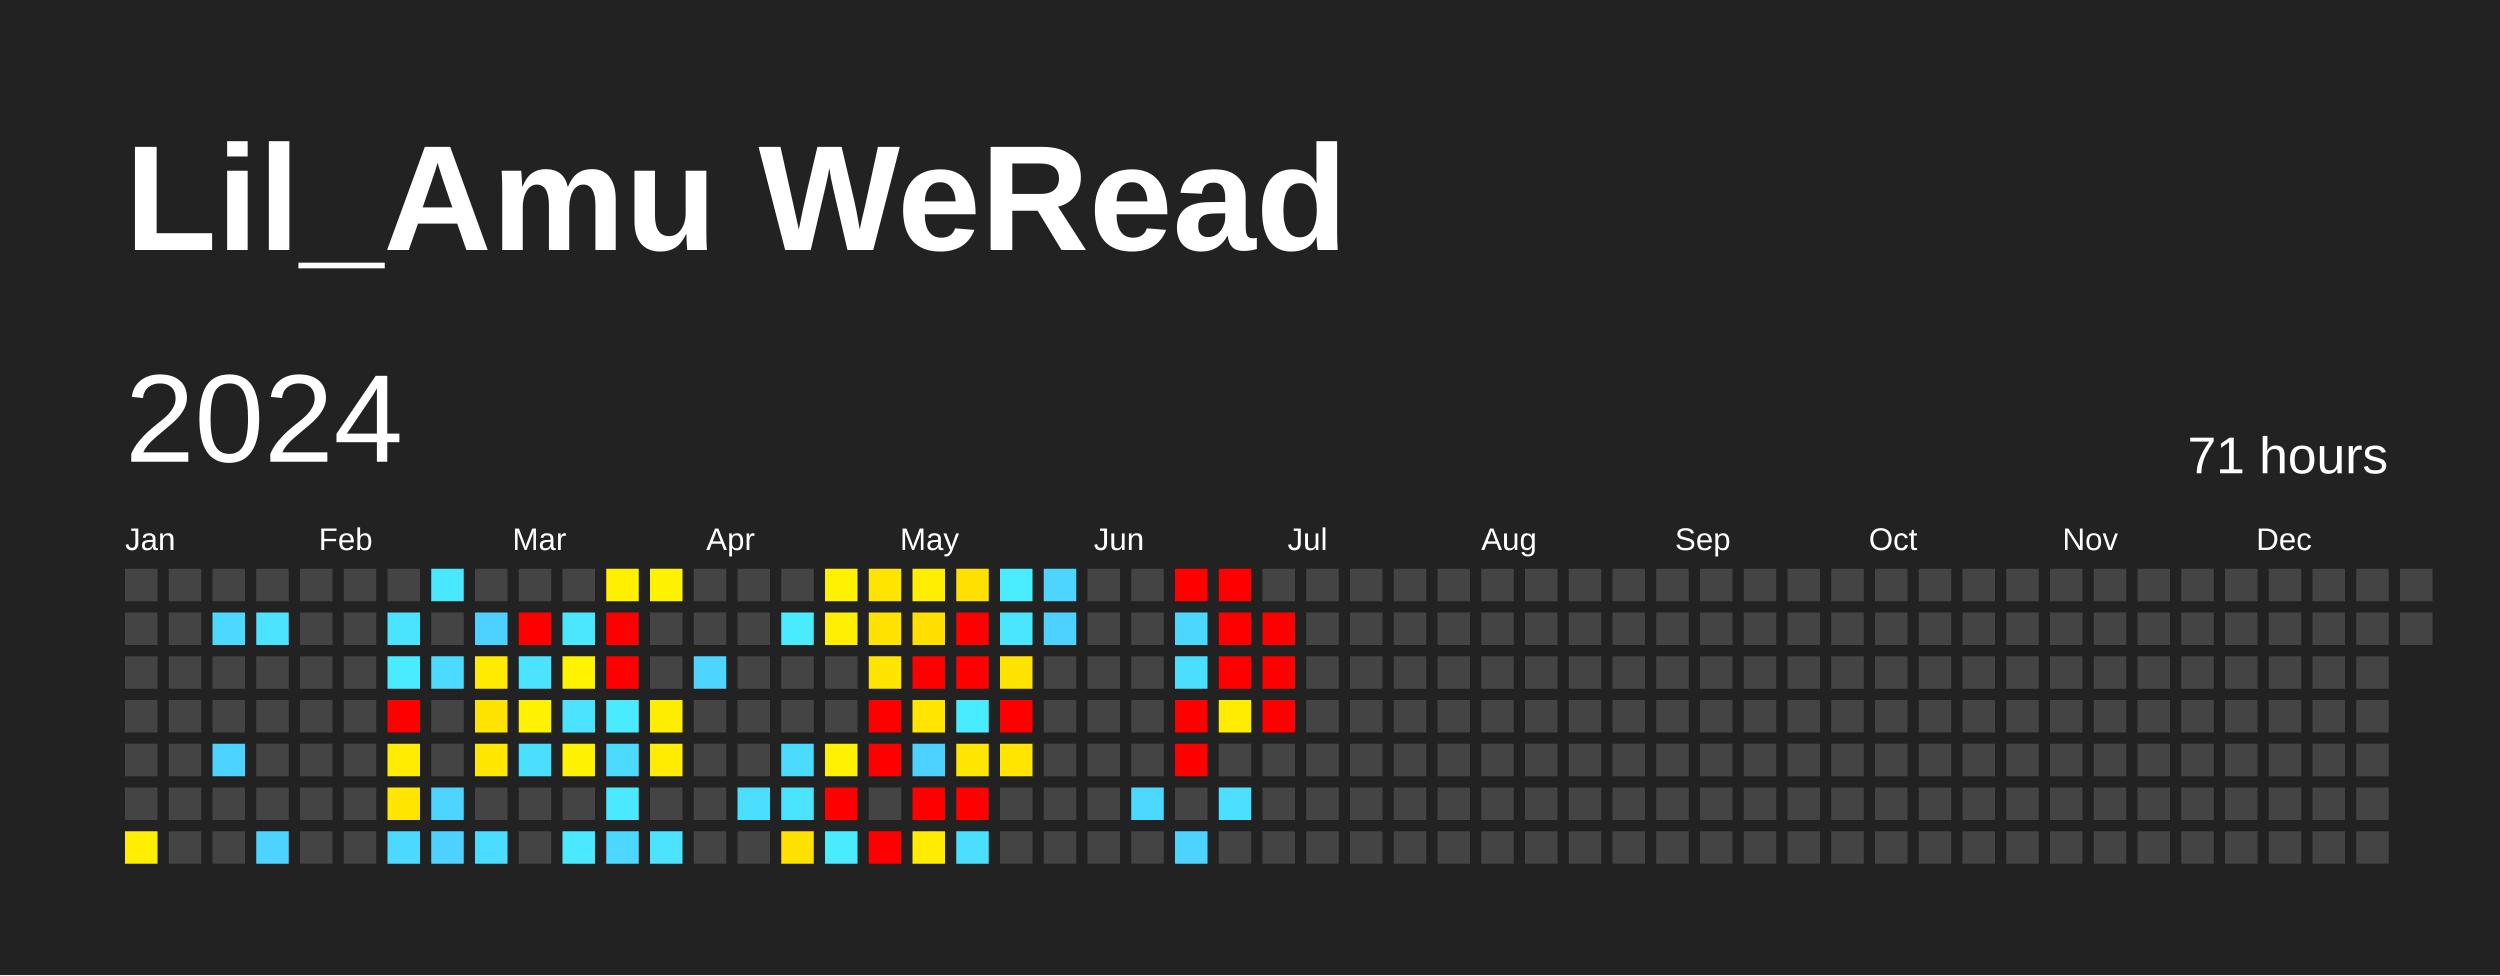
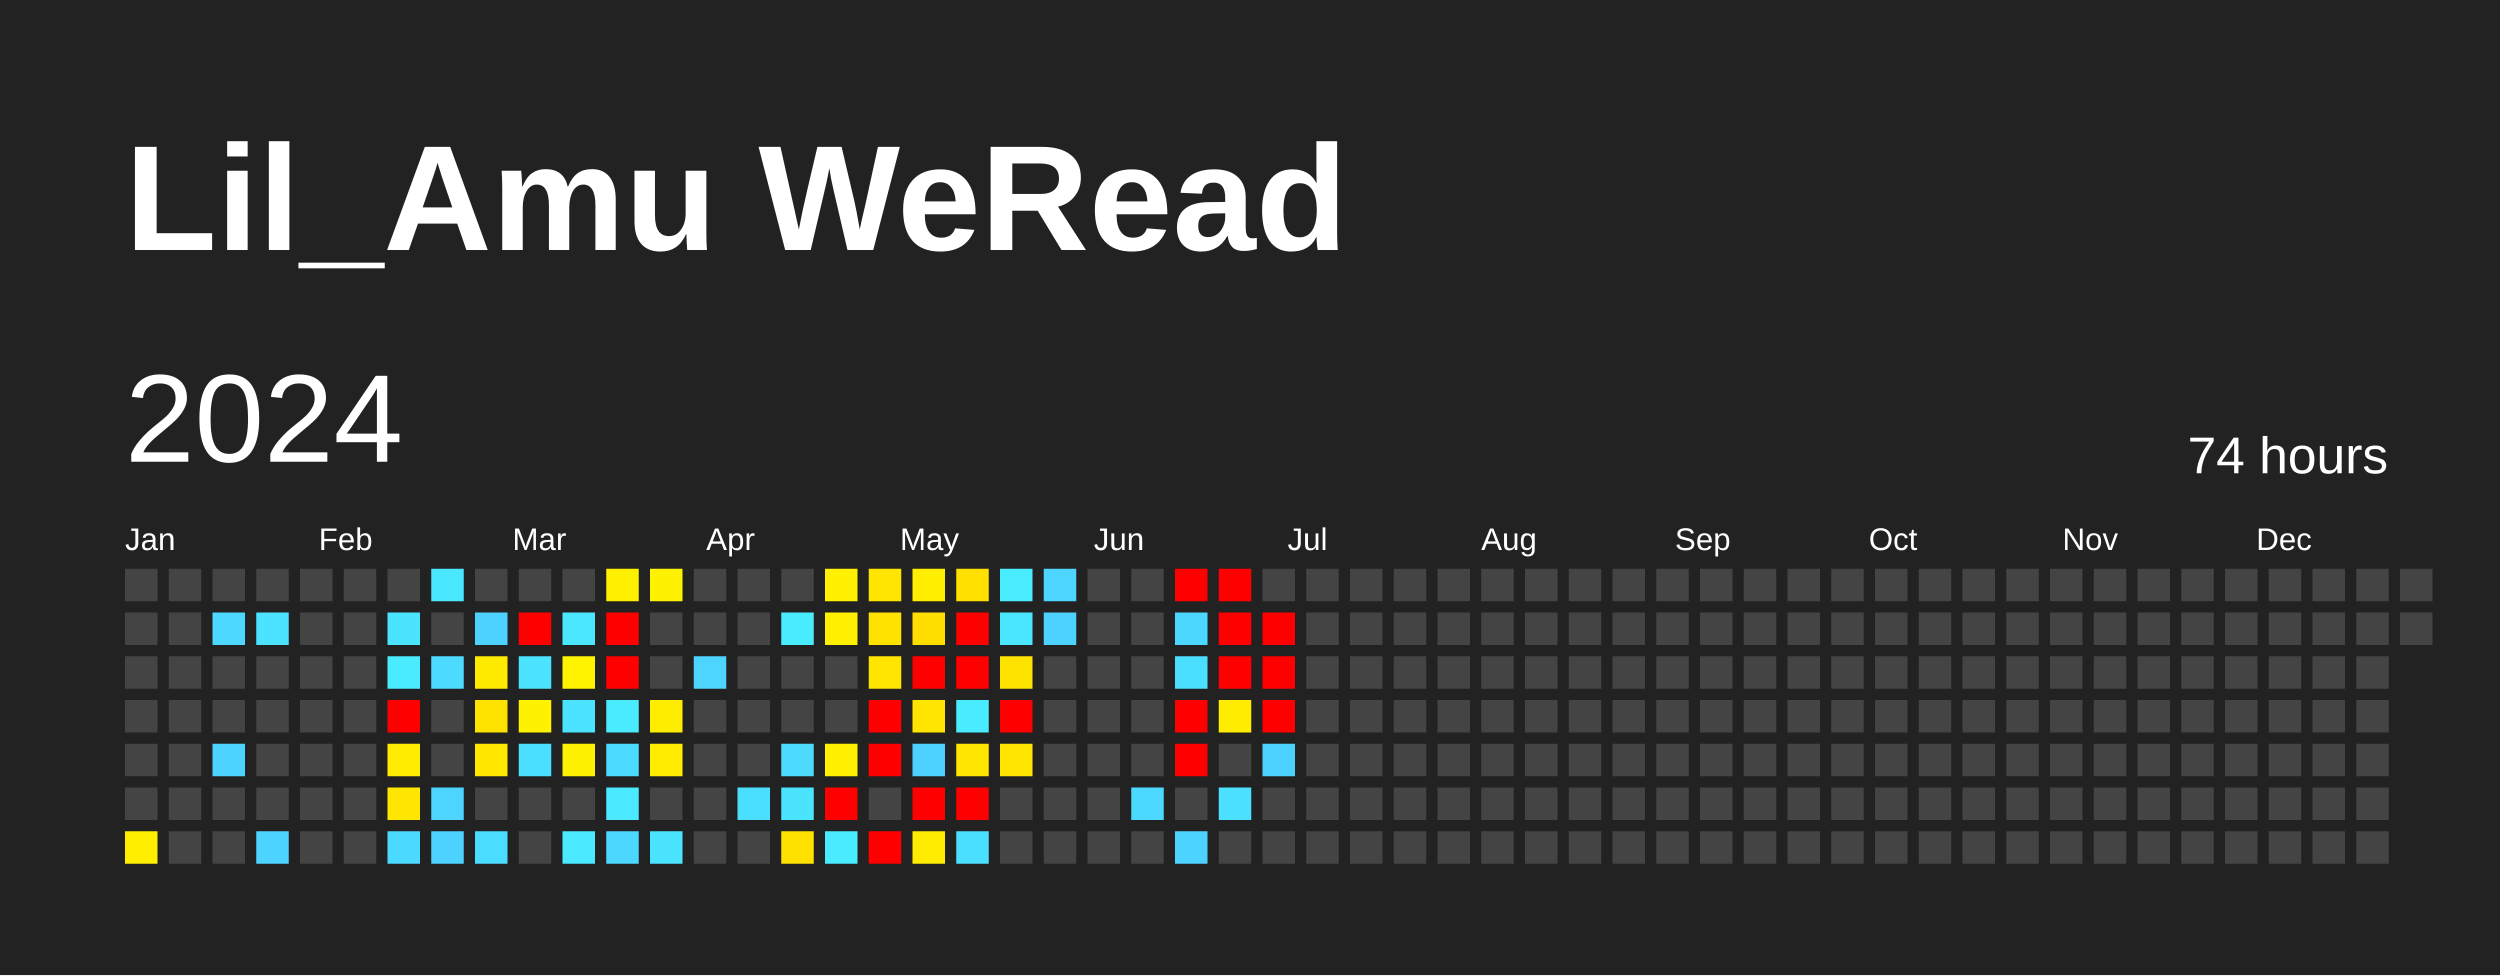
<svg xmlns="http://www.w3.org/2000/svg" baseProfile="full" height="78mm" version="1.1" viewBox="0,0,200,78" width="200mm">
  <defs />
  <rect fill="#222222" height="78" width="200" x="0" y="0" />
  <text fill="#FFFFFF" style="font-size:12px; font-family:Arial; font-weight:bold;" x="10" y="20">Lil_Amu WeRead</text>
  <text dominant-baseline="hanging" fill="#FFFFFF" style="font-size:10.0px; font-family:Arial;" x="10" y="30">2024</text>
-   <text dominant-baseline="hanging" fill="#FFFFFF" style="font-size:4.125px; font-family:Arial;" x="175" y="35">71 hours</text>
+   <text dominant-baseline="hanging" fill="#FFFFFF" style="font-size:4.125px; font-family:Arial;" x="175" y="35">74 hours</text>
  <text fill="#FFFFFF" style="font-size:2.5px; font-family:Arial" x="10.0" y="44">Jan</text>
  <text fill="#FFFFFF" style="font-size:2.5px; font-family:Arial" x="25.5" y="44">Feb</text>
  <text fill="#FFFFFF" style="font-size:2.5px; font-family:Arial" x="41.0" y="44">Mar</text>
  <text fill="#FFFFFF" style="font-size:2.5px; font-family:Arial" x="56.5" y="44">Apr</text>
  <text fill="#FFFFFF" style="font-size:2.5px; font-family:Arial" x="72.0" y="44">May</text>
  <text fill="#FFFFFF" style="font-size:2.5px; font-family:Arial" x="87.5" y="44">Jun</text>
  <text fill="#FFFFFF" style="font-size:2.5px; font-family:Arial" x="103.0" y="44">Jul</text>
  <text fill="#FFFFFF" style="font-size:2.5px; font-family:Arial" x="118.5" y="44">Aug</text>
  <text fill="#FFFFFF" style="font-size:2.5px; font-family:Arial" x="134.0" y="44">Sep</text>
  <text fill="#FFFFFF" style="font-size:2.5px; font-family:Arial" x="149.5" y="44">Oct</text>
  <text fill="#FFFFFF" style="font-size:2.5px; font-family:Arial" x="165.0" y="44">Nov</text>
  <text fill="#FFFFFF" style="font-size:2.5px; font-family:Arial" x="180.5" y="44">Dec</text>
  <rect fill="#444444" height="2.6" width="2.6" x="10.0" y="45.5" />
  <rect fill="#444444" height="2.6" width="2.6" x="10.0" y="49.0" />
  <rect fill="#444444" height="2.6" width="2.6" x="10.0" y="52.5" />
  <rect fill="#444444" height="2.6" width="2.6" x="10.0" y="56.0" />
  <rect fill="#444444" height="2.6" width="2.6" x="10.0" y="59.5" />
  <rect fill="#444444" height="2.6" width="2.6" x="10.0" y="63.0" />
  <rect fill="#ffee00" height="2.6" width="2.6" x="10.0" y="66.5" />
  <rect fill="#444444" height="2.6" width="2.6" x="13.5" y="45.5" />
  <rect fill="#444444" height="2.6" width="2.6" x="13.5" y="49.0" />
  <rect fill="#444444" height="2.6" width="2.6" x="13.5" y="52.5" />
  <rect fill="#444444" height="2.6" width="2.6" x="13.5" y="56.0" />
  <rect fill="#444444" height="2.6" width="2.6" x="13.5" y="59.5" />
  <rect fill="#444444" height="2.6" width="2.6" x="13.5" y="63.0" />
  <rect fill="#444444" height="2.6" width="2.6" x="13.5" y="66.5" />
  <rect fill="#444444" height="2.6" width="2.6" x="17.0" y="45.5" />
  <rect fill="#4cd8ff" height="2.6" width="2.6" x="17.0" y="49.0" />
  <rect fill="#444444" height="2.6" width="2.6" x="17.0" y="52.5" />
  <rect fill="#444444" height="2.6" width="2.6" x="17.0" y="56.0" />
  <rect fill="#4dd3ff" height="2.6" width="2.6" x="17.0" y="59.5" />
  <rect fill="#444444" height="2.6" width="2.6" x="17.0" y="63.0" />
  <rect fill="#444444" height="2.6" width="2.6" x="17.0" y="66.5" />
  <rect fill="#444444" height="2.6" width="2.6" x="20.5" y="45.5" />
  <rect fill="#4be3ff" height="2.6" width="2.6" x="20.5" y="49.0" />
  <rect fill="#444444" height="2.6" width="2.6" x="20.5" y="52.5" />
  <rect fill="#444444" height="2.6" width="2.6" x="20.5" y="56.0" />
  <rect fill="#444444" height="2.6" width="2.6" x="20.5" y="59.5" />
  <rect fill="#444444" height="2.6" width="2.6" x="20.5" y="63.0" />
  <rect fill="#4dd3ff" height="2.6" width="2.6" x="20.5" y="66.5" />
  <rect fill="#444444" height="2.6" width="2.6" x="24.0" y="45.5" />
  <rect fill="#444444" height="2.6" width="2.6" x="24.0" y="49.0" />
  <rect fill="#444444" height="2.6" width="2.6" x="24.0" y="52.5" />
  <rect fill="#444444" height="2.6" width="2.6" x="24.0" y="56.0" />
  <rect fill="#444444" height="2.6" width="2.6" x="24.0" y="59.5" />
  <rect fill="#444444" height="2.6" width="2.6" x="24.0" y="63.0" />
  <rect fill="#444444" height="2.6" width="2.6" x="24.0" y="66.5" />
  <rect fill="#444444" height="2.6" width="2.6" x="27.5" y="45.5" />
  <rect fill="#444444" height="2.6" width="2.6" x="27.5" y="49.0" />
  <rect fill="#444444" height="2.6" width="2.6" x="27.5" y="52.5" />
  <rect fill="#444444" height="2.6" width="2.6" x="27.5" y="56.0" />
  <rect fill="#444444" height="2.6" width="2.6" x="27.5" y="59.5" />
  <rect fill="#444444" height="2.6" width="2.6" x="27.5" y="63.0" />
  <rect fill="#444444" height="2.6" width="2.6" x="27.5" y="66.5" />
  <rect fill="#444444" height="2.6" width="2.6" x="31.0" y="45.5" />
  <rect fill="#4be4ff" height="2.6" width="2.6" x="31.0" y="49.0" />
  <rect fill="#4aebff" height="2.6" width="2.6" x="31.0" y="52.5" />
  <rect fill="red" height="2.6" width="2.6" x="31.0" y="56.0" />
  <rect fill="#ffec00" height="2.6" width="2.6" x="31.0" y="59.5" />
  <rect fill="#ffe600" height="2.6" width="2.6" x="31.0" y="63.0" />
  <rect fill="#4cd9ff" height="2.6" width="2.6" x="31.0" y="66.5" />
  <rect fill="#4ae8ff" height="2.6" width="2.6" x="34.5" y="45.5" />
  <rect fill="#444444" height="2.6" width="2.6" x="34.5" y="49.0" />
  <rect fill="#4cdbff" height="2.6" width="2.6" x="34.5" y="52.5" />
  <rect fill="#444444" height="2.6" width="2.6" x="34.5" y="56.0" />
  <rect fill="#444444" height="2.6" width="2.6" x="34.5" y="59.5" />
  <rect fill="#4dd4ff" height="2.6" width="2.6" x="34.5" y="63.0" />
  <rect fill="#4dd2ff" height="2.6" width="2.6" x="34.5" y="66.5" />
  <rect fill="#444444" height="2.6" width="2.6" x="38.0" y="45.5" />
  <rect fill="#4dd2ff" height="2.6" width="2.6" x="38.0" y="49.0" />
  <rect fill="#ffeb00" height="2.6" width="2.6" x="38.0" y="52.5" />
  <rect fill="#ffe300" height="2.6" width="2.6" x="38.0" y="56.0" />
  <rect fill="#ffe700" height="2.6" width="2.6" x="38.0" y="59.5" />
  <rect fill="#444444" height="2.6" width="2.6" x="38.0" y="63.0" />
  <rect fill="#4bddff" height="2.6" width="2.6" x="38.0" y="66.5" />
  <rect fill="#444444" height="2.6" width="2.6" x="41.5" y="45.5" />
  <rect fill="red" height="2.6" width="2.6" x="41.5" y="49.0" />
  <rect fill="#4be3ff" height="2.6" width="2.6" x="41.5" y="52.5" />
  <rect fill="#fff200" height="2.6" width="2.6" x="41.5" y="56.0" />
  <rect fill="#4bdfff" height="2.6" width="2.6" x="41.5" y="59.5" />
  <rect fill="#444444" height="2.6" width="2.6" x="41.5" y="63.0" />
  <rect fill="#444444" height="2.6" width="2.6" x="41.5" y="66.5" />
  <rect fill="#444444" height="2.6" width="2.6" x="45.0" y="45.5" />
  <rect fill="#4ae7ff" height="2.6" width="2.6" x="45.0" y="49.0" />
  <rect fill="#fff300" height="2.6" width="2.6" x="45.0" y="52.5" />
  <rect fill="#4be3ff" height="2.6" width="2.6" x="45.0" y="56.0" />
  <rect fill="#fff200" height="2.6" width="2.6" x="45.0" y="59.5" />
  <rect fill="#444444" height="2.6" width="2.6" x="45.0" y="63.0" />
  <rect fill="#4ae9ff" height="2.6" width="2.6" x="45.0" y="66.5" />
  <rect fill="#fff000" height="2.6" width="2.6" x="48.5" y="45.5" />
  <rect fill="red" height="2.6" width="2.6" x="48.5" y="49.0" />
  <rect fill="red" height="2.6" width="2.6" x="48.5" y="52.5" />
  <rect fill="#4aeaff" height="2.6" width="2.6" x="48.5" y="56.0" />
  <rect fill="#4cdaff" height="2.6" width="2.6" x="48.5" y="59.5" />
  <rect fill="#4ae9ff" height="2.6" width="2.6" x="48.5" y="63.0" />
  <rect fill="#4cd7ff" height="2.6" width="2.6" x="48.5" y="66.5" />
  <rect fill="#fff200" height="2.6" width="2.6" x="52.0" y="45.5" />
  <rect fill="#444444" height="2.6" width="2.6" x="52.0" y="49.0" />
  <rect fill="#444444" height="2.6" width="2.6" x="52.0" y="52.5" />
  <rect fill="#ffed00" height="2.6" width="2.6" x="52.0" y="56.0" />
  <rect fill="#ffec00" height="2.6" width="2.6" x="52.0" y="59.5" />
  <rect fill="#444444" height="2.6" width="2.6" x="52.0" y="63.0" />
  <rect fill="#4be4ff" height="2.6" width="2.6" x="52.0" y="66.5" />
  <rect fill="#444444" height="2.6" width="2.6" x="55.5" y="45.5" />
  <rect fill="#444444" height="2.6" width="2.6" x="55.5" y="49.0" />
  <rect fill="#4dd4ff" height="2.6" width="2.6" x="55.5" y="52.5" />
  <rect fill="#444444" height="2.6" width="2.6" x="55.5" y="56.0" />
  <rect fill="#444444" height="2.6" width="2.6" x="55.5" y="59.5" />
  <rect fill="#444444" height="2.6" width="2.6" x="55.5" y="63.0" />
  <rect fill="#444444" height="2.6" width="2.6" x="55.5" y="66.5" />
  <rect fill="#444444" height="2.6" width="2.6" x="59.0" y="45.5" />
  <rect fill="#444444" height="2.6" width="2.6" x="59.0" y="49.0" />
  <rect fill="#444444" height="2.6" width="2.6" x="59.0" y="52.5" />
  <rect fill="#444444" height="2.6" width="2.6" x="59.0" y="56.0" />
  <rect fill="#444444" height="2.6" width="2.6" x="59.0" y="59.5" />
  <rect fill="#4bdfff" height="2.6" width="2.6" x="59.0" y="63.0" />
  <rect fill="#444444" height="2.6" width="2.6" x="59.0" y="66.5" />
  <rect fill="#444444" height="2.6" width="2.6" x="62.5" y="45.5" />
  <rect fill="#49ecff" height="2.6" width="2.6" x="62.5" y="49.0" />
  <rect fill="#444444" height="2.6" width="2.6" x="62.5" y="52.5" />
  <rect fill="#444444" height="2.6" width="2.6" x="62.5" y="56.0" />
  <rect fill="#4cdaff" height="2.6" width="2.6" x="62.5" y="59.5" />
  <rect fill="#4be4ff" height="2.6" width="2.6" x="62.5" y="63.0" />
  <rect fill="#ffe100" height="2.6" width="2.6" x="62.5" y="66.5" />
  <rect fill="#fff100" height="2.6" width="2.6" x="66.0" y="45.5" />
  <rect fill="#ffef00" height="2.6" width="2.6" x="66.0" y="49.0" />
  <rect fill="#444444" height="2.6" width="2.6" x="66.0" y="52.5" />
  <rect fill="#444444" height="2.6" width="2.6" x="66.0" y="56.0" />
  <rect fill="#fff100" height="2.6" width="2.6" x="66.0" y="59.5" />
  <rect fill="red" height="2.6" width="2.6" x="66.0" y="63.0" />
  <rect fill="#49ecff" height="2.6" width="2.6" x="66.0" y="66.5" />
  <rect fill="#ffe400" height="2.6" width="2.6" x="69.5" y="45.5" />
  <rect fill="#ffe200" height="2.6" width="2.6" x="69.5" y="49.0" />
  <rect fill="#ffe400" height="2.6" width="2.6" x="69.5" y="52.5" />
  <rect fill="red" height="2.6" width="2.6" x="69.5" y="56.0" />
  <rect fill="red" height="2.6" width="2.6" x="69.5" y="59.5" />
  <rect fill="#444444" height="2.6" width="2.6" x="69.5" y="63.0" />
  <rect fill="red" height="2.6" width="2.6" x="69.5" y="66.5" />
  <rect fill="#ffee00" height="2.6" width="2.6" x="73.0" y="45.5" />
  <rect fill="#ffde00" height="2.6" width="2.6" x="73.0" y="49.0" />
  <rect fill="red" height="2.6" width="2.6" x="73.0" y="52.5" />
  <rect fill="#ffe500" height="2.6" width="2.6" x="73.0" y="56.0" />
  <rect fill="#4dd2ff" height="2.6" width="2.6" x="73.0" y="59.5" />
  <rect fill="red" height="2.6" width="2.6" x="73.0" y="63.0" />
  <rect fill="#ffec00" height="2.6" width="2.6" x="73.0" y="66.5" />
  <rect fill="#ffe000" height="2.6" width="2.6" x="76.5" y="45.5" />
  <rect fill="red" height="2.6" width="2.6" x="76.5" y="49.0" />
  <rect fill="red" height="2.6" width="2.6" x="76.5" y="52.5" />
  <rect fill="#49ecff" height="2.6" width="2.6" x="76.5" y="56.0" />
  <rect fill="#ffe600" height="2.6" width="2.6" x="76.5" y="59.5" />
  <rect fill="red" height="2.6" width="2.6" x="76.5" y="63.0" />
  <rect fill="#4bdfff" height="2.6" width="2.6" x="76.5" y="66.5" />
  <rect fill="#4aecff" height="2.6" width="2.6" x="80.0" y="45.5" />
  <rect fill="#4ae6ff" height="2.6" width="2.6" x="80.0" y="49.0" />
  <rect fill="#ffe300" height="2.6" width="2.6" x="80.0" y="52.5" />
  <rect fill="red" height="2.6" width="2.6" x="80.0" y="56.0" />
  <rect fill="#ffe500" height="2.6" width="2.6" x="80.0" y="59.5" />
  <rect fill="#444444" height="2.6" width="2.6" x="80.0" y="63.0" />
  <rect fill="#444444" height="2.6" width="2.6" x="80.0" y="66.5" />
  <rect fill="#4dd5ff" height="2.6" width="2.6" x="83.5" y="45.5" />
  <rect fill="#4dd2ff" height="2.6" width="2.6" x="83.5" y="49.0" />
  <rect fill="#444444" height="2.6" width="2.6" x="83.5" y="52.5" />
  <rect fill="#444444" height="2.6" width="2.6" x="83.5" y="56.0" />
  <rect fill="#444444" height="2.6" width="2.6" x="83.5" y="59.5" />
  <rect fill="#444444" height="2.6" width="2.6" x="83.5" y="63.0" />
  <rect fill="#444444" height="2.6" width="2.6" x="83.5" y="66.5" />
  <rect fill="#444444" height="2.6" width="2.6" x="87.0" y="45.5" />
  <rect fill="#444444" height="2.6" width="2.6" x="87.0" y="49.0" />
  <rect fill="#444444" height="2.6" width="2.6" x="87.0" y="52.5" />
  <rect fill="#444444" height="2.6" width="2.6" x="87.0" y="56.0" />
  <rect fill="#444444" height="2.6" width="2.6" x="87.0" y="59.5" />
  <rect fill="#444444" height="2.6" width="2.6" x="87.0" y="63.0" />
  <rect fill="#444444" height="2.6" width="2.6" x="87.0" y="66.5" />
  <rect fill="#444444" height="2.6" width="2.6" x="90.5" y="45.5" />
  <rect fill="#444444" height="2.6" width="2.6" x="90.5" y="49.0" />
  <rect fill="#444444" height="2.6" width="2.6" x="90.5" y="52.5" />
  <rect fill="#444444" height="2.6" width="2.6" x="90.5" y="56.0" />
  <rect fill="#444444" height="2.6" width="2.6" x="90.5" y="59.5" />
  <rect fill="#4cd9ff" height="2.6" width="2.6" x="90.5" y="63.0" />
  <rect fill="#444444" height="2.6" width="2.6" x="90.5" y="66.5" />
  <rect fill="red" height="2.6" width="2.6" x="94.0" y="45.5" />
  <rect fill="#4cd7ff" height="2.6" width="2.6" x="94.0" y="49.0" />
  <rect fill="#4bdfff" height="2.6" width="2.6" x="94.0" y="52.5" />
  <rect fill="red" height="2.6" width="2.6" x="94.0" y="56.0" />
  <rect fill="red" height="2.6" width="2.6" x="94.0" y="59.5" />
  <rect fill="#444444" height="2.6" width="2.6" x="94.0" y="63.0" />
  <rect fill="#4dd3ff" height="2.6" width="2.6" x="94.0" y="66.5" />
  <rect fill="red" height="2.6" width="2.6" x="97.5" y="45.5" />
  <rect fill="red" height="2.6" width="2.6" x="97.5" y="49.0" />
  <rect fill="red" height="2.6" width="2.6" x="97.5" y="52.5" />
  <rect fill="#ffec00" height="2.6" width="2.6" x="97.5" y="56.0" />
  <rect fill="#444444" height="2.6" width="2.6" x="97.5" y="59.5" />
  <rect fill="#4be0ff" height="2.6" width="2.6" x="97.5" y="63.0" />
  <rect fill="#444444" height="2.6" width="2.6" x="97.5" y="66.5" />
  <rect fill="#444444" height="2.6" width="2.6" x="101.0" y="45.5" />
  <rect fill="red" height="2.6" width="2.6" x="101.0" y="49.0" />
  <rect fill="red" height="2.6" width="2.6" x="101.0" y="52.5" />
  <rect fill="red" height="2.6" width="2.6" x="101.0" y="56.0" />
-   <rect fill="#444444" height="2.6" width="2.6" x="101.0" y="59.5" />
+   <rect fill="#4dd2ff" height="2.6" width="2.6" x="101.0" y="59.5" />
  <rect fill="#444444" height="2.6" width="2.6" x="101.0" y="63.0" />
  <rect fill="#444444" height="2.6" width="2.6" x="101.0" y="66.5" />
  <rect fill="#444444" height="2.6" width="2.6" x="104.5" y="45.5" />
  <rect fill="#444444" height="2.6" width="2.6" x="104.5" y="49.0" />
  <rect fill="#444444" height="2.6" width="2.6" x="104.5" y="52.5" />
  <rect fill="#444444" height="2.6" width="2.6" x="104.5" y="56.0" />
  <rect fill="#444444" height="2.6" width="2.6" x="104.5" y="59.5" />
  <rect fill="#444444" height="2.6" width="2.6" x="104.5" y="63.0" />
  <rect fill="#444444" height="2.6" width="2.6" x="104.5" y="66.5" />
  <rect fill="#444444" height="2.6" width="2.6" x="108.0" y="45.5" />
  <rect fill="#444444" height="2.6" width="2.6" x="108.0" y="49.0" />
  <rect fill="#444444" height="2.6" width="2.6" x="108.0" y="52.5" />
  <rect fill="#444444" height="2.6" width="2.6" x="108.0" y="56.0" />
  <rect fill="#444444" height="2.6" width="2.6" x="108.0" y="59.5" />
  <rect fill="#444444" height="2.6" width="2.6" x="108.0" y="63.0" />
  <rect fill="#444444" height="2.6" width="2.6" x="108.0" y="66.5" />
  <rect fill="#444444" height="2.6" width="2.6" x="111.5" y="45.5" />
  <rect fill="#444444" height="2.6" width="2.6" x="111.5" y="49.0" />
  <rect fill="#444444" height="2.6" width="2.6" x="111.5" y="52.5" />
  <rect fill="#444444" height="2.6" width="2.6" x="111.5" y="56.0" />
  <rect fill="#444444" height="2.6" width="2.6" x="111.5" y="59.5" />
  <rect fill="#444444" height="2.6" width="2.6" x="111.5" y="63.0" />
  <rect fill="#444444" height="2.6" width="2.6" x="111.5" y="66.5" />
  <rect fill="#444444" height="2.6" width="2.6" x="115.0" y="45.5" />
  <rect fill="#444444" height="2.6" width="2.6" x="115.0" y="49.0" />
  <rect fill="#444444" height="2.6" width="2.6" x="115.0" y="52.5" />
  <rect fill="#444444" height="2.6" width="2.6" x="115.0" y="56.0" />
  <rect fill="#444444" height="2.6" width="2.6" x="115.0" y="59.5" />
  <rect fill="#444444" height="2.6" width="2.6" x="115.0" y="63.0" />
  <rect fill="#444444" height="2.6" width="2.6" x="115.0" y="66.5" />
  <rect fill="#444444" height="2.6" width="2.6" x="118.5" y="45.5" />
  <rect fill="#444444" height="2.6" width="2.6" x="118.5" y="49.0" />
  <rect fill="#444444" height="2.6" width="2.6" x="118.5" y="52.5" />
  <rect fill="#444444" height="2.6" width="2.6" x="118.5" y="56.0" />
  <rect fill="#444444" height="2.6" width="2.6" x="118.5" y="59.5" />
  <rect fill="#444444" height="2.6" width="2.6" x="118.5" y="63.0" />
  <rect fill="#444444" height="2.6" width="2.6" x="118.5" y="66.5" />
  <rect fill="#444444" height="2.6" width="2.6" x="122.0" y="45.5" />
  <rect fill="#444444" height="2.6" width="2.6" x="122.0" y="49.0" />
  <rect fill="#444444" height="2.6" width="2.6" x="122.0" y="52.5" />
  <rect fill="#444444" height="2.6" width="2.6" x="122.0" y="56.0" />
  <rect fill="#444444" height="2.6" width="2.6" x="122.0" y="59.5" />
  <rect fill="#444444" height="2.6" width="2.6" x="122.0" y="63.0" />
  <rect fill="#444444" height="2.6" width="2.6" x="122.0" y="66.5" />
  <rect fill="#444444" height="2.6" width="2.6" x="125.5" y="45.5" />
  <rect fill="#444444" height="2.6" width="2.6" x="125.5" y="49.0" />
  <rect fill="#444444" height="2.6" width="2.6" x="125.5" y="52.5" />
  <rect fill="#444444" height="2.6" width="2.6" x="125.5" y="56.0" />
  <rect fill="#444444" height="2.6" width="2.6" x="125.5" y="59.5" />
  <rect fill="#444444" height="2.6" width="2.6" x="125.5" y="63.0" />
  <rect fill="#444444" height="2.6" width="2.6" x="125.5" y="66.5" />
  <rect fill="#444444" height="2.6" width="2.6" x="129.0" y="45.5" />
  <rect fill="#444444" height="2.6" width="2.6" x="129.0" y="49.0" />
  <rect fill="#444444" height="2.6" width="2.6" x="129.0" y="52.5" />
  <rect fill="#444444" height="2.6" width="2.6" x="129.0" y="56.0" />
  <rect fill="#444444" height="2.6" width="2.6" x="129.0" y="59.5" />
  <rect fill="#444444" height="2.6" width="2.6" x="129.0" y="63.0" />
  <rect fill="#444444" height="2.6" width="2.6" x="129.0" y="66.5" />
  <rect fill="#444444" height="2.6" width="2.6" x="132.5" y="45.5" />
  <rect fill="#444444" height="2.6" width="2.6" x="132.5" y="49.0" />
  <rect fill="#444444" height="2.6" width="2.6" x="132.5" y="52.5" />
  <rect fill="#444444" height="2.6" width="2.6" x="132.5" y="56.0" />
  <rect fill="#444444" height="2.6" width="2.6" x="132.5" y="59.5" />
  <rect fill="#444444" height="2.6" width="2.6" x="132.5" y="63.0" />
  <rect fill="#444444" height="2.6" width="2.6" x="132.5" y="66.5" />
  <rect fill="#444444" height="2.6" width="2.6" x="136.0" y="45.5" />
  <rect fill="#444444" height="2.6" width="2.6" x="136.0" y="49.0" />
  <rect fill="#444444" height="2.6" width="2.6" x="136.0" y="52.5" />
  <rect fill="#444444" height="2.6" width="2.6" x="136.0" y="56.0" />
  <rect fill="#444444" height="2.6" width="2.6" x="136.0" y="59.5" />
  <rect fill="#444444" height="2.6" width="2.6" x="136.0" y="63.0" />
  <rect fill="#444444" height="2.6" width="2.6" x="136.0" y="66.5" />
  <rect fill="#444444" height="2.6" width="2.6" x="139.5" y="45.5" />
  <rect fill="#444444" height="2.6" width="2.6" x="139.5" y="49.0" />
  <rect fill="#444444" height="2.6" width="2.6" x="139.5" y="52.5" />
  <rect fill="#444444" height="2.6" width="2.6" x="139.5" y="56.0" />
  <rect fill="#444444" height="2.6" width="2.6" x="139.5" y="59.5" />
  <rect fill="#444444" height="2.6" width="2.6" x="139.5" y="63.0" />
  <rect fill="#444444" height="2.6" width="2.6" x="139.5" y="66.5" />
  <rect fill="#444444" height="2.6" width="2.6" x="143.0" y="45.5" />
  <rect fill="#444444" height="2.6" width="2.6" x="143.0" y="49.0" />
  <rect fill="#444444" height="2.6" width="2.6" x="143.0" y="52.5" />
  <rect fill="#444444" height="2.6" width="2.6" x="143.0" y="56.0" />
  <rect fill="#444444" height="2.6" width="2.6" x="143.0" y="59.5" />
  <rect fill="#444444" height="2.6" width="2.6" x="143.0" y="63.0" />
  <rect fill="#444444" height="2.6" width="2.6" x="143.0" y="66.5" />
  <rect fill="#444444" height="2.6" width="2.6" x="146.5" y="45.5" />
  <rect fill="#444444" height="2.6" width="2.6" x="146.5" y="49.0" />
  <rect fill="#444444" height="2.6" width="2.6" x="146.5" y="52.5" />
  <rect fill="#444444" height="2.6" width="2.6" x="146.5" y="56.0" />
  <rect fill="#444444" height="2.6" width="2.6" x="146.5" y="59.5" />
  <rect fill="#444444" height="2.6" width="2.6" x="146.5" y="63.0" />
  <rect fill="#444444" height="2.6" width="2.6" x="146.5" y="66.5" />
  <rect fill="#444444" height="2.6" width="2.6" x="150.0" y="45.5" />
  <rect fill="#444444" height="2.6" width="2.6" x="150.0" y="49.0" />
  <rect fill="#444444" height="2.6" width="2.6" x="150.0" y="52.5" />
  <rect fill="#444444" height="2.6" width="2.6" x="150.0" y="56.0" />
  <rect fill="#444444" height="2.6" width="2.6" x="150.0" y="59.5" />
  <rect fill="#444444" height="2.6" width="2.6" x="150.0" y="63.0" />
  <rect fill="#444444" height="2.6" width="2.6" x="150.0" y="66.5" />
  <rect fill="#444444" height="2.6" width="2.6" x="153.5" y="45.5" />
  <rect fill="#444444" height="2.6" width="2.6" x="153.5" y="49.0" />
  <rect fill="#444444" height="2.6" width="2.6" x="153.5" y="52.5" />
  <rect fill="#444444" height="2.6" width="2.6" x="153.5" y="56.0" />
  <rect fill="#444444" height="2.6" width="2.6" x="153.5" y="59.5" />
  <rect fill="#444444" height="2.6" width="2.6" x="153.5" y="63.0" />
  <rect fill="#444444" height="2.6" width="2.6" x="153.5" y="66.5" />
  <rect fill="#444444" height="2.6" width="2.6" x="157.0" y="45.5" />
  <rect fill="#444444" height="2.6" width="2.6" x="157.0" y="49.0" />
  <rect fill="#444444" height="2.6" width="2.6" x="157.0" y="52.5" />
  <rect fill="#444444" height="2.6" width="2.6" x="157.0" y="56.0" />
  <rect fill="#444444" height="2.6" width="2.6" x="157.0" y="59.5" />
  <rect fill="#444444" height="2.6" width="2.6" x="157.0" y="63.0" />
  <rect fill="#444444" height="2.6" width="2.6" x="157.0" y="66.5" />
  <rect fill="#444444" height="2.6" width="2.6" x="160.5" y="45.5" />
  <rect fill="#444444" height="2.6" width="2.6" x="160.5" y="49.0" />
  <rect fill="#444444" height="2.6" width="2.6" x="160.5" y="52.5" />
  <rect fill="#444444" height="2.6" width="2.6" x="160.5" y="56.0" />
  <rect fill="#444444" height="2.6" width="2.6" x="160.5" y="59.5" />
  <rect fill="#444444" height="2.6" width="2.6" x="160.5" y="63.0" />
  <rect fill="#444444" height="2.6" width="2.6" x="160.5" y="66.5" />
  <rect fill="#444444" height="2.6" width="2.6" x="164.0" y="45.5" />
  <rect fill="#444444" height="2.6" width="2.6" x="164.0" y="49.0" />
  <rect fill="#444444" height="2.6" width="2.6" x="164.0" y="52.5" />
  <rect fill="#444444" height="2.6" width="2.6" x="164.0" y="56.0" />
  <rect fill="#444444" height="2.6" width="2.6" x="164.0" y="59.5" />
  <rect fill="#444444" height="2.6" width="2.6" x="164.0" y="63.0" />
  <rect fill="#444444" height="2.6" width="2.6" x="164.0" y="66.5" />
  <rect fill="#444444" height="2.6" width="2.6" x="167.5" y="45.5" />
  <rect fill="#444444" height="2.6" width="2.6" x="167.5" y="49.0" />
  <rect fill="#444444" height="2.6" width="2.6" x="167.5" y="52.5" />
  <rect fill="#444444" height="2.6" width="2.6" x="167.5" y="56.0" />
  <rect fill="#444444" height="2.6" width="2.6" x="167.5" y="59.5" />
  <rect fill="#444444" height="2.6" width="2.6" x="167.5" y="63.0" />
  <rect fill="#444444" height="2.6" width="2.6" x="167.5" y="66.5" />
  <rect fill="#444444" height="2.6" width="2.6" x="171.0" y="45.5" />
  <rect fill="#444444" height="2.6" width="2.6" x="171.0" y="49.0" />
  <rect fill="#444444" height="2.6" width="2.6" x="171.0" y="52.5" />
  <rect fill="#444444" height="2.6" width="2.6" x="171.0" y="56.0" />
  <rect fill="#444444" height="2.6" width="2.6" x="171.0" y="59.5" />
  <rect fill="#444444" height="2.6" width="2.6" x="171.0" y="63.0" />
  <rect fill="#444444" height="2.6" width="2.6" x="171.0" y="66.5" />
  <rect fill="#444444" height="2.6" width="2.6" x="174.5" y="45.5" />
  <rect fill="#444444" height="2.6" width="2.6" x="174.5" y="49.0" />
  <rect fill="#444444" height="2.6" width="2.6" x="174.5" y="52.5" />
  <rect fill="#444444" height="2.6" width="2.6" x="174.5" y="56.0" />
  <rect fill="#444444" height="2.6" width="2.6" x="174.5" y="59.5" />
  <rect fill="#444444" height="2.6" width="2.6" x="174.5" y="63.0" />
  <rect fill="#444444" height="2.6" width="2.6" x="174.5" y="66.5" />
  <rect fill="#444444" height="2.6" width="2.6" x="178.0" y="45.5" />
  <rect fill="#444444" height="2.6" width="2.6" x="178.0" y="49.0" />
  <rect fill="#444444" height="2.6" width="2.6" x="178.0" y="52.5" />
  <rect fill="#444444" height="2.6" width="2.6" x="178.0" y="56.0" />
  <rect fill="#444444" height="2.6" width="2.6" x="178.0" y="59.5" />
  <rect fill="#444444" height="2.6" width="2.6" x="178.0" y="63.0" />
  <rect fill="#444444" height="2.6" width="2.6" x="178.0" y="66.5" />
  <rect fill="#444444" height="2.6" width="2.6" x="181.5" y="45.5" />
  <rect fill="#444444" height="2.6" width="2.6" x="181.5" y="49.0" />
  <rect fill="#444444" height="2.6" width="2.6" x="181.5" y="52.5" />
  <rect fill="#444444" height="2.6" width="2.6" x="181.5" y="56.0" />
  <rect fill="#444444" height="2.6" width="2.6" x="181.5" y="59.5" />
  <rect fill="#444444" height="2.6" width="2.6" x="181.5" y="63.0" />
  <rect fill="#444444" height="2.6" width="2.6" x="181.5" y="66.5" />
  <rect fill="#444444" height="2.6" width="2.6" x="185.0" y="45.5" />
  <rect fill="#444444" height="2.6" width="2.6" x="185.0" y="49.0" />
  <rect fill="#444444" height="2.6" width="2.6" x="185.0" y="52.5" />
  <rect fill="#444444" height="2.6" width="2.6" x="185.0" y="56.0" />
  <rect fill="#444444" height="2.6" width="2.6" x="185.0" y="59.5" />
  <rect fill="#444444" height="2.6" width="2.6" x="185.0" y="63.0" />
  <rect fill="#444444" height="2.6" width="2.6" x="185.0" y="66.5" />
  <rect fill="#444444" height="2.6" width="2.6" x="188.5" y="45.5" />
  <rect fill="#444444" height="2.6" width="2.6" x="188.5" y="49.0" />
  <rect fill="#444444" height="2.6" width="2.6" x="188.5" y="52.5" />
  <rect fill="#444444" height="2.6" width="2.6" x="188.5" y="56.0" />
  <rect fill="#444444" height="2.6" width="2.6" x="188.5" y="59.5" />
  <rect fill="#444444" height="2.6" width="2.6" x="188.5" y="63.0" />
  <rect fill="#444444" height="2.6" width="2.6" x="188.5" y="66.5" />
  <rect fill="#444444" height="2.6" width="2.6" x="192.0" y="45.5" />
  <rect fill="#444444" height="2.6" width="2.6" x="192.0" y="49.0" />
</svg>
